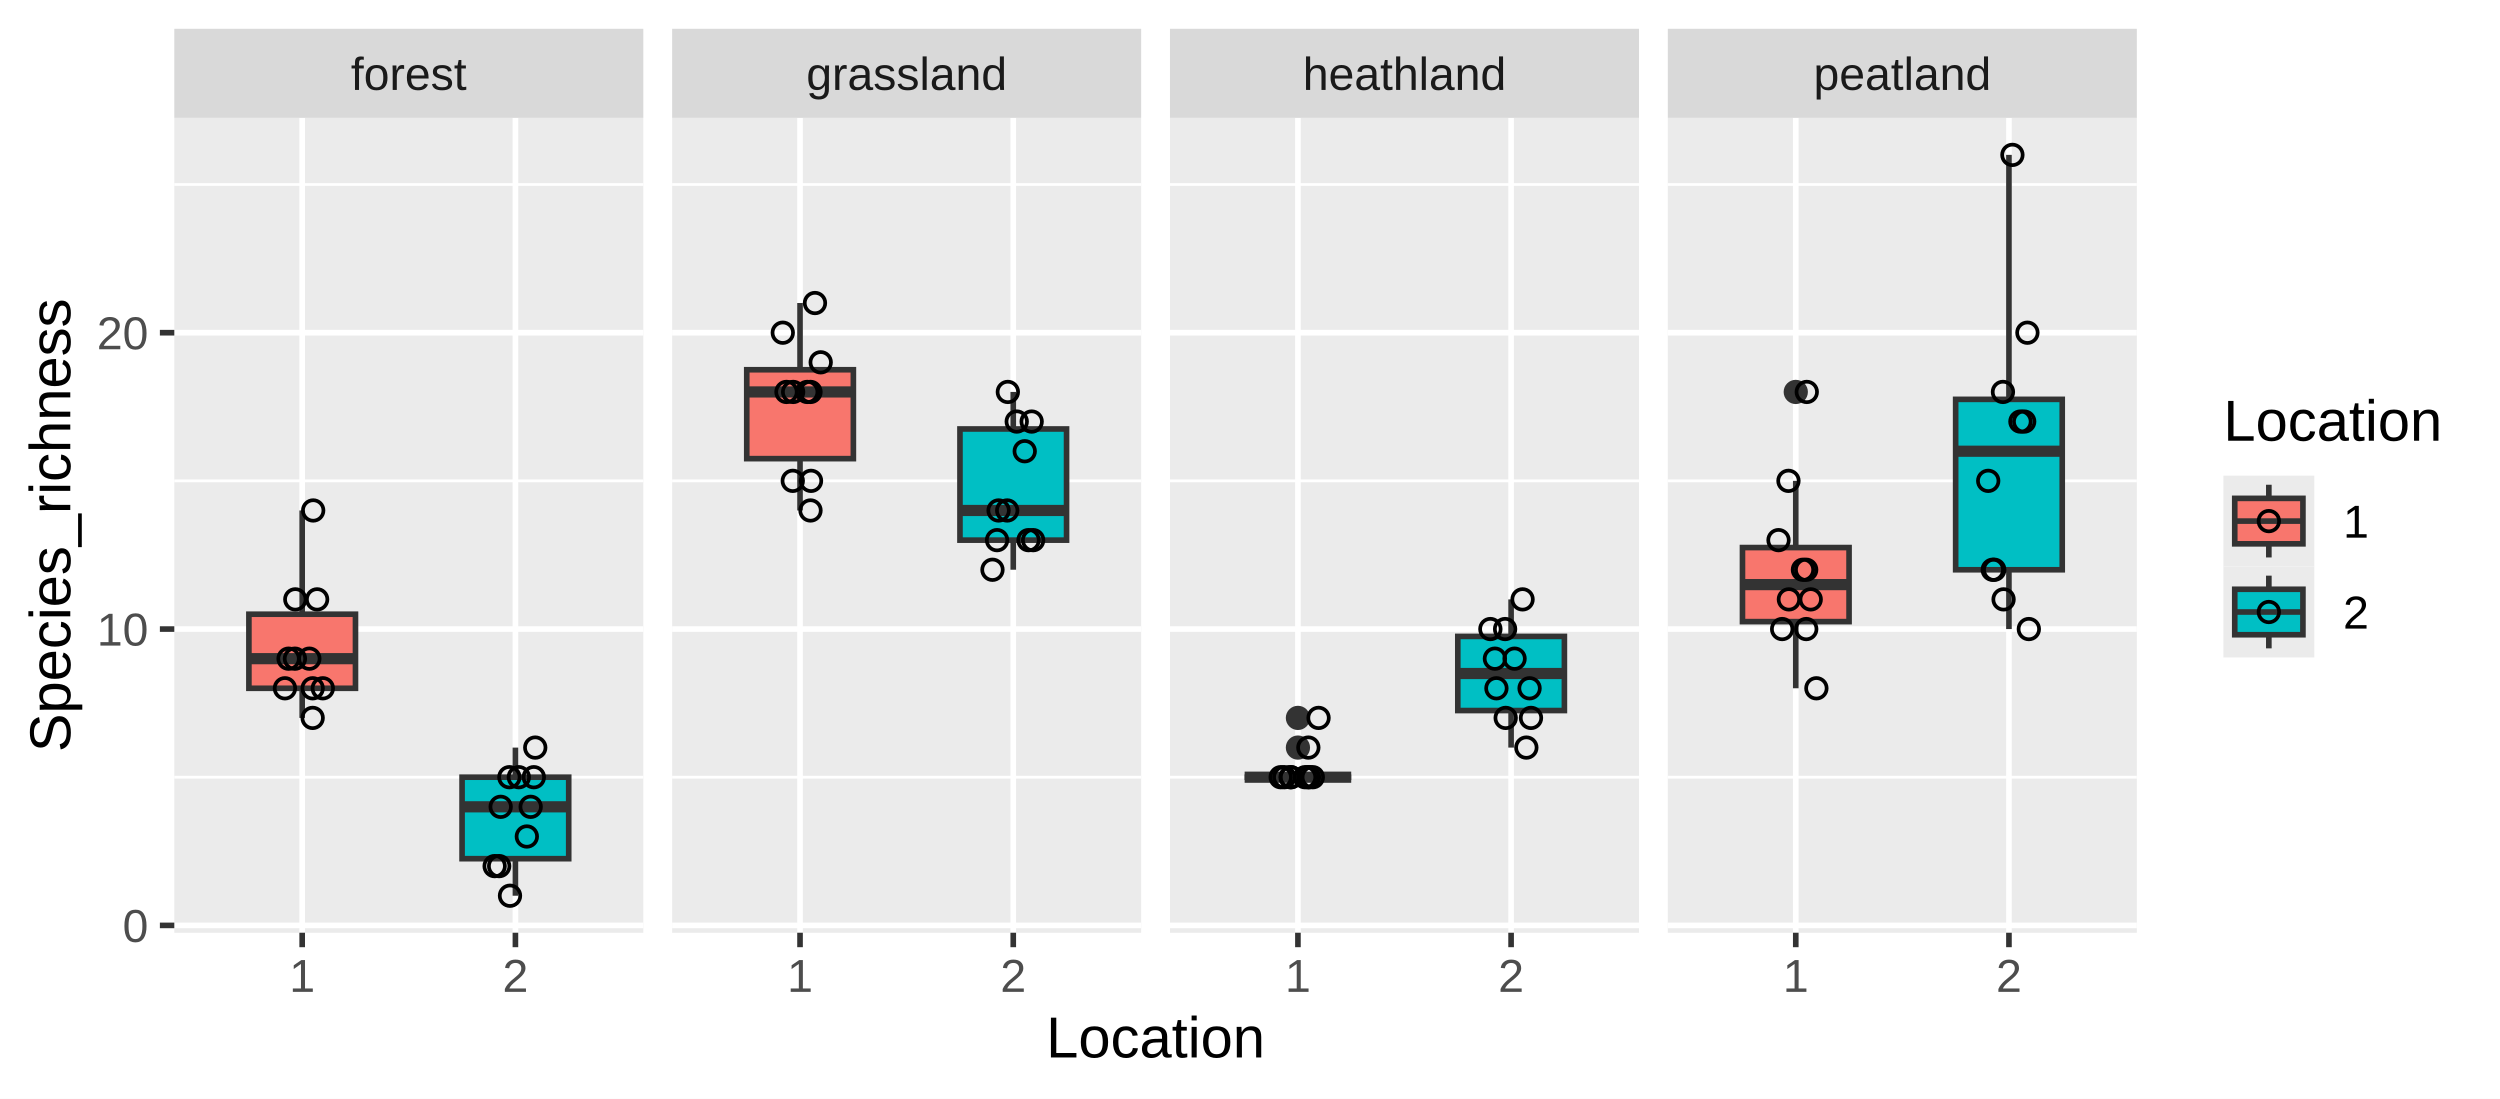
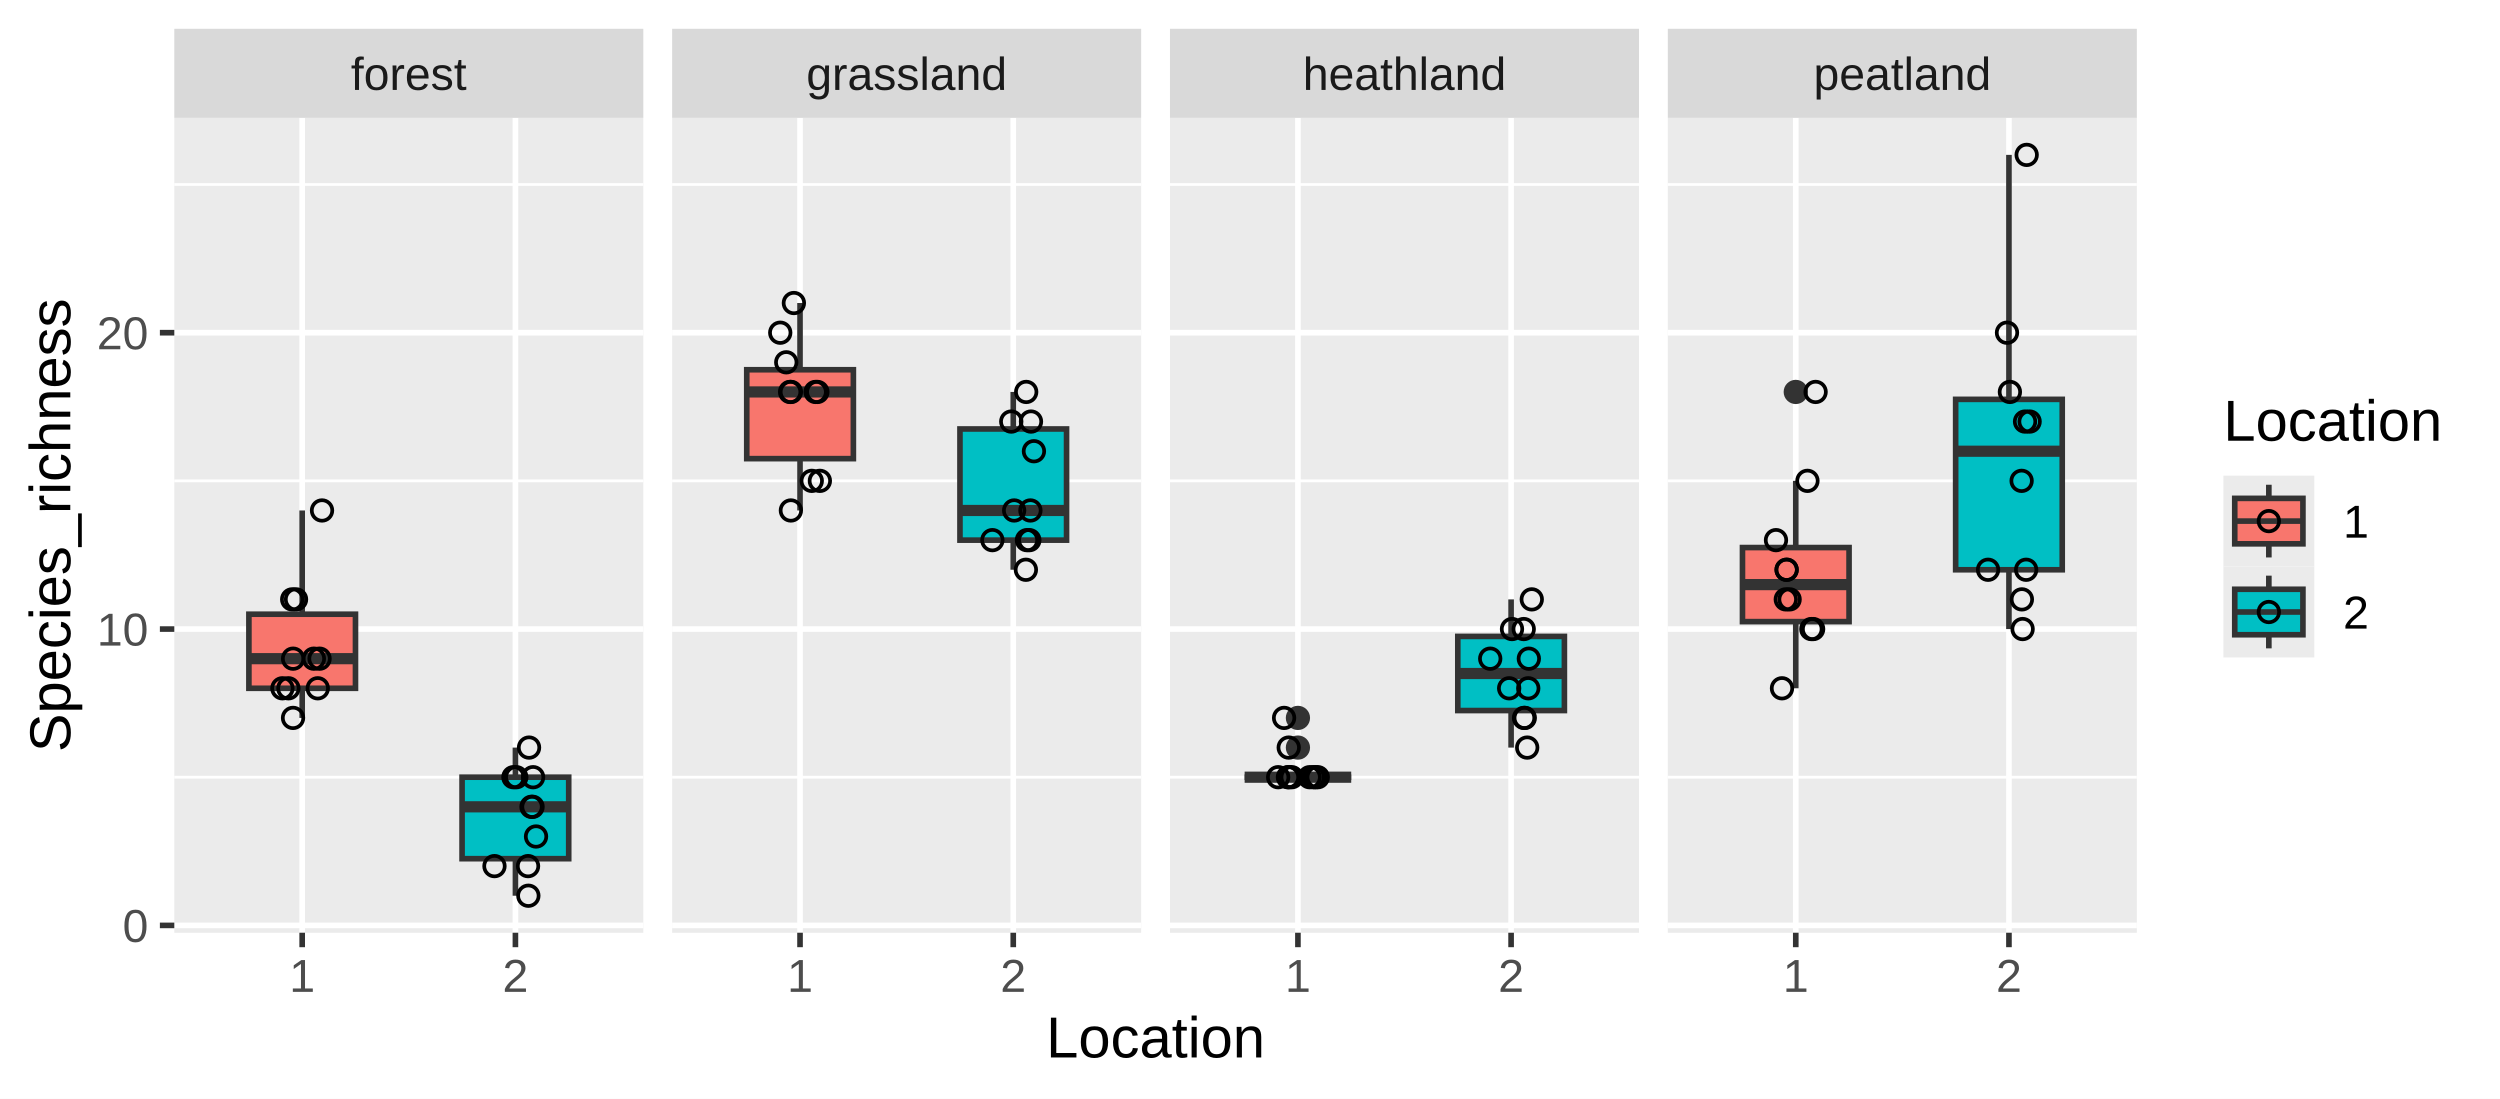
<svg xmlns="http://www.w3.org/2000/svg" width="475.20pt" height="208.80pt" viewBox="0 0 475.20 208.80">
  <g class="svglite">
    <defs>
      <style type="text/css">
    .svglite line, .svglite polyline, .svglite polygon, .svglite path, .svglite rect, .svglite circle {
      fill: none;
      stroke: #000000;
      stroke-linecap: round;
      stroke-linejoin: round;
      stroke-miterlimit: 10.00;
    }
    .svglite text {
      white-space: pre;
    }
    .svglite g.glyphgroup path {
      fill: inherit;
      stroke: none;
    }
  </style>
    </defs>
    <rect width="100%" height="100%" style="stroke: none; fill: #FFFFFF;" />
    <defs>
      <clipPath id="cpMC4wMHw0NzUuMjB8MC4wMHwyMDguODA=">
        <rect x="0.00" y="0.00" width="475.20" height="208.80" />
      </clipPath>
    </defs>
    <g clip-path="url(#cpMC4wMHw0NzUuMjB8MC4wMHwyMDguODA=)">
      <rect x="0" y="0.00" width="475.20" height="208.80" style="stroke-width: 1.07; stroke: #FFFFFF; fill: #FFFFFF;" />
    </g>
    <defs>
      <clipPath id="cpMzMuMTN8MTIyLjI4fDIyLjQwfDE3Ny4zMA==">
        <rect x="33.13" y="22.40" width="89.15" height="154.91" />
      </clipPath>
    </defs>
    <g clip-path="url(#cpMzMuMTN8MTIyLjI4fDIyLjQwfDE3Ny4zMA==)">
      <rect x="33.13" y="22.40" width="89.15" height="154.91" style="stroke-width: 1.07; stroke: none; fill: #EBEBEB;" />
      <polyline points="33.13,147.73 122.28,147.73 " style="stroke-width: 0.53; stroke: #FFFFFF; stroke-linecap: butt;" />
      <polyline points="33.13,91.40 122.28,91.40 " style="stroke-width: 0.53; stroke: #FFFFFF; stroke-linecap: butt;" />
      <polyline points="33.13,35.07 122.28,35.07 " style="stroke-width: 0.53; stroke: #FFFFFF; stroke-linecap: butt;" />
      <polyline points="33.13,175.90 122.28,175.90 " style="stroke-width: 1.07; stroke: #FFFFFF; stroke-linecap: butt;" />
      <polyline points="33.13,119.57 122.28,119.57 " style="stroke-width: 1.07; stroke: #FFFFFF; stroke-linecap: butt;" />
      <polyline points="33.13,63.24 122.28,63.24 " style="stroke-width: 1.07; stroke: #FFFFFF; stroke-linecap: butt;" />
      <polyline points="57.44,177.30 57.44,22.40 " style="stroke-width: 1.07; stroke: #FFFFFF; stroke-linecap: butt;" />
      <polyline points="97.97,177.30 97.97,22.40 " style="stroke-width: 1.07; stroke: #FFFFFF; stroke-linecap: butt;" />
      <line x1="57.44" y1="116.75" x2="57.44" y2="97.03" style="stroke-width: 1.07; stroke: #333333; stroke-linecap: butt;" />
      <line x1="57.44" y1="130.83" x2="57.44" y2="136.46" style="stroke-width: 1.07; stroke: #333333; stroke-linecap: butt;" />
      <polygon points="47.31,116.75 47.31,130.83 67.57,130.83 67.57,116.75 47.31,116.75 " style="stroke-width: 1.07; stroke: #333333; stroke-linecap: butt; stroke-linejoin: miter; fill: #F8766D;" />
      <line x1="47.31" y1="125.20" x2="67.57" y2="125.20" style="stroke-width: 2.13; stroke: #333333; stroke-linecap: butt; stroke-linejoin: miter;" />
      <line x1="97.97" y1="147.73" x2="97.97" y2="142.10" style="stroke-width: 1.07; stroke: #333333; stroke-linecap: butt;" />
      <line x1="97.97" y1="163.22" x2="97.97" y2="170.26" style="stroke-width: 1.07; stroke: #333333; stroke-linecap: butt;" />
      <polygon points="87.83,147.73 87.83,163.22 108.10,163.22 108.10,147.73 87.83,147.73 " style="stroke-width: 1.07; stroke: #333333; stroke-linecap: butt; stroke-linejoin: miter; fill: #00BFC4;" />
      <line x1="87.83" y1="153.36" x2="108.10" y2="153.36" style="stroke-width: 2.13; stroke: #333333; stroke-linecap: butt; stroke-linejoin: miter;" />
-       <circle cx="56.13" cy="113.93" r="1.95" style="stroke-width: 0.71;" />
-       <circle cx="54.85" cy="125.20" r="1.95" style="stroke-width: 0.71;" />
-       <circle cx="60.28" cy="113.93" r="1.95" style="stroke-width: 0.71;" />
-       <circle cx="59.53" cy="97.03" r="1.95" style="stroke-width: 0.71;" />
-       <circle cx="56.06" cy="125.20" r="1.95" style="stroke-width: 0.71;" />
-       <circle cx="61.36" cy="130.83" r="1.95" style="stroke-width: 0.71;" />
-       <circle cx="54.16" cy="130.83" r="1.95" style="stroke-width: 0.71;" />
-       <circle cx="58.80" cy="125.20" r="1.95" style="stroke-width: 0.71;" />
-       <circle cx="59.43" cy="136.46" r="1.95" style="stroke-width: 0.71;" />
-       <circle cx="59.43" cy="130.83" r="1.95" style="stroke-width: 0.71;" />
-       <circle cx="98.62" cy="147.73" r="1.95" style="stroke-width: 0.71;" />
-       <circle cx="96.82" cy="147.73" r="1.95" style="stroke-width: 0.71;" />
-       <circle cx="95.17" cy="153.36" r="1.95" style="stroke-width: 0.71;" />
-       <circle cx="101.47" cy="147.73" r="1.95" style="stroke-width: 0.71;" />
-       <circle cx="96.94" cy="170.26" r="1.95" style="stroke-width: 0.71;" />
-       <circle cx="100.14" cy="159.00" r="1.95" style="stroke-width: 0.71;" />
-       <circle cx="94.02" cy="164.63" r="1.95" style="stroke-width: 0.71;" />
-       <circle cx="94.88" cy="164.63" r="1.95" style="stroke-width: 0.71;" />
-       <circle cx="101.74" cy="142.10" r="1.95" style="stroke-width: 0.71;" />
-       <circle cx="100.87" cy="153.36" r="1.95" style="stroke-width: 0.71;" />
+       <circle cx="55.54" cy="113.93" r="1.95" style="stroke-width: 0.71;" />
+       <circle cx="60.74" cy="125.20" r="1.95" style="stroke-width: 0.71;" />
+       <circle cx="56.27" cy="113.93" r="1.95" style="stroke-width: 0.71;" />
+       <circle cx="61.21" cy="97.03" r="1.95" style="stroke-width: 0.71;" />
+       <circle cx="59.66" cy="125.20" r="1.95" style="stroke-width: 0.71;" />
+       <circle cx="54.82" cy="130.83" r="1.95" style="stroke-width: 0.71;" />
+       <circle cx="53.68" cy="130.83" r="1.95" style="stroke-width: 0.71;" />
+       <circle cx="55.71" cy="125.20" r="1.95" style="stroke-width: 0.71;" />
+       <circle cx="55.70" cy="136.46" r="1.95" style="stroke-width: 0.71;" />
+       <circle cx="60.40" cy="130.83" r="1.95" style="stroke-width: 0.71;" />
+       <circle cx="101.33" cy="147.73" r="1.95" style="stroke-width: 0.71;" />
+       <circle cx="98.14" cy="147.73" r="1.95" style="stroke-width: 0.71;" />
+       <circle cx="101.23" cy="153.36" r="1.95" style="stroke-width: 0.71;" />
+       <circle cx="97.59" cy="147.73" r="1.95" style="stroke-width: 0.71;" />
+       <circle cx="100.43" cy="170.26" r="1.95" style="stroke-width: 0.71;" />
+       <circle cx="101.89" cy="159.00" r="1.95" style="stroke-width: 0.71;" />
+       <circle cx="100.37" cy="164.63" r="1.95" style="stroke-width: 0.71;" />
+       <circle cx="93.99" cy="164.63" r="1.95" style="stroke-width: 0.71;" />
+       <circle cx="100.56" cy="142.10" r="1.95" style="stroke-width: 0.71;" />
+       <circle cx="101.03" cy="153.36" r="1.95" style="stroke-width: 0.71;" />
    </g>
    <g clip-path="url(#cpMC4wMHw0NzUuMjB8MC4wMHwyMDguODA=)">
</g>
    <defs>
      <clipPath id="cpMTI3Ljc2fDIxNi45MXwyMi40MHwxNzcuMzA=">
        <rect x="127.76" y="22.40" width="89.15" height="154.91" />
      </clipPath>
    </defs>
    <g clip-path="url(#cpMTI3Ljc2fDIxNi45MXwyMi40MHwxNzcuMzA=)">
      <rect x="127.76" y="22.40" width="89.15" height="154.91" style="stroke-width: 1.07; stroke: none; fill: #EBEBEB;" />
      <polyline points="127.76,147.73 216.91,147.73 " style="stroke-width: 0.53; stroke: #FFFFFF; stroke-linecap: butt;" />
      <polyline points="127.76,91.40 216.91,91.40 " style="stroke-width: 0.53; stroke: #FFFFFF; stroke-linecap: butt;" />
      <polyline points="127.76,35.07 216.91,35.07 " style="stroke-width: 0.53; stroke: #FFFFFF; stroke-linecap: butt;" />
      <polyline points="127.76,175.90 216.91,175.90 " style="stroke-width: 1.07; stroke: #FFFFFF; stroke-linecap: butt;" />
      <polyline points="127.76,119.57 216.91,119.57 " style="stroke-width: 1.07; stroke: #FFFFFF; stroke-linecap: butt;" />
      <polyline points="127.76,63.24 216.91,63.24 " style="stroke-width: 1.07; stroke: #FFFFFF; stroke-linecap: butt;" />
      <polyline points="152.07,177.30 152.07,22.40 " style="stroke-width: 1.07; stroke: #FFFFFF; stroke-linecap: butt;" />
      <polyline points="192.60,177.30 192.60,22.40 " style="stroke-width: 1.07; stroke: #FFFFFF; stroke-linecap: butt;" />
      <line x1="152.07" y1="70.28" x2="152.07" y2="57.60" style="stroke-width: 1.07; stroke: #333333; stroke-linecap: butt;" />
      <line x1="152.07" y1="87.18" x2="152.07" y2="97.03" style="stroke-width: 1.07; stroke: #333333; stroke-linecap: butt;" />
      <polygon points="141.94,70.28 141.94,87.18 162.21,87.18 162.21,70.28 141.94,70.28 " style="stroke-width: 1.07; stroke: #333333; stroke-linecap: butt; stroke-linejoin: miter; fill: #F8766D;" />
      <line x1="141.94" y1="74.50" x2="162.21" y2="74.50" style="stroke-width: 2.13; stroke: #333333; stroke-linecap: butt; stroke-linejoin: miter;" />
      <line x1="192.60" y1="81.54" x2="192.60" y2="74.50" style="stroke-width: 1.07; stroke: #333333; stroke-linecap: butt;" />
      <line x1="192.60" y1="102.67" x2="192.60" y2="108.30" style="stroke-width: 1.07; stroke: #333333; stroke-linecap: butt;" />
      <polygon points="182.47,81.54 182.47,102.67 202.73,102.67 202.73,81.54 182.47,81.54 " style="stroke-width: 1.07; stroke: #333333; stroke-linecap: butt; stroke-linejoin: miter; fill: #00BFC4;" />
      <line x1="182.47" y1="97.03" x2="202.73" y2="97.03" style="stroke-width: 2.13; stroke: #333333; stroke-linecap: butt; stroke-linejoin: miter;" />
-       <circle cx="150.76" cy="74.50" r="1.95" style="stroke-width: 0.71;" />
-       <circle cx="149.49" cy="74.50" r="1.95" style="stroke-width: 0.71;" />
-       <circle cx="154.91" cy="57.60" r="1.95" style="stroke-width: 0.71;" />
-       <circle cx="154.16" cy="91.40" r="1.95" style="stroke-width: 0.71;" />
-       <circle cx="150.69" cy="91.40" r="1.95" style="stroke-width: 0.71;" />
-       <circle cx="156.00" cy="68.87" r="1.95" style="stroke-width: 0.71;" />
-       <circle cx="148.79" cy="63.24" r="1.95" style="stroke-width: 0.71;" />
-       <circle cx="153.43" cy="74.50" r="1.95" style="stroke-width: 0.71;" />
-       <circle cx="154.06" cy="97.03" r="1.95" style="stroke-width: 0.71;" />
-       <circle cx="154.06" cy="74.50" r="1.95" style="stroke-width: 0.71;" />
-       <circle cx="193.26" cy="80.13" r="1.95" style="stroke-width: 0.71;" />
-       <circle cx="191.45" cy="97.03" r="1.95" style="stroke-width: 0.71;" />
-       <circle cx="189.81" cy="97.03" r="1.95" style="stroke-width: 0.71;" />
-       <circle cx="196.10" cy="80.13" r="1.95" style="stroke-width: 0.71;" />
-       <circle cx="191.57" cy="74.50" r="1.95" style="stroke-width: 0.71;" />
-       <circle cx="194.78" cy="85.77" r="1.95" style="stroke-width: 0.71;" />
-       <circle cx="188.65" cy="108.30" r="1.95" style="stroke-width: 0.71;" />
-       <circle cx="189.52" cy="102.67" r="1.95" style="stroke-width: 0.71;" />
-       <circle cx="196.38" cy="102.67" r="1.95" style="stroke-width: 0.71;" />
-       <circle cx="195.50" cy="102.67" r="1.95" style="stroke-width: 0.71;" />
+       <circle cx="150.18" cy="74.50" r="1.95" style="stroke-width: 0.71;" />
+       <circle cx="155.37" cy="74.50" r="1.95" style="stroke-width: 0.71;" />
+       <circle cx="150.90" cy="57.60" r="1.95" style="stroke-width: 0.71;" />
+       <circle cx="155.84" cy="91.40" r="1.95" style="stroke-width: 0.71;" />
+       <circle cx="154.30" cy="91.40" r="1.95" style="stroke-width: 0.71;" />
+       <circle cx="149.45" cy="68.87" r="1.95" style="stroke-width: 0.71;" />
+       <circle cx="148.31" cy="63.24" r="1.95" style="stroke-width: 0.71;" />
+       <circle cx="150.34" cy="74.50" r="1.95" style="stroke-width: 0.71;" />
+       <circle cx="150.33" cy="97.03" r="1.95" style="stroke-width: 0.71;" />
+       <circle cx="155.03" cy="74.50" r="1.95" style="stroke-width: 0.71;" />
+       <circle cx="195.97" cy="80.13" r="1.95" style="stroke-width: 0.71;" />
+       <circle cx="192.77" cy="97.03" r="1.95" style="stroke-width: 0.71;" />
+       <circle cx="195.86" cy="97.03" r="1.95" style="stroke-width: 0.71;" />
+       <circle cx="192.22" cy="80.13" r="1.95" style="stroke-width: 0.71;" />
+       <circle cx="195.06" cy="74.50" r="1.95" style="stroke-width: 0.71;" />
+       <circle cx="196.53" cy="85.77" r="1.95" style="stroke-width: 0.71;" />
+       <circle cx="195.00" cy="108.30" r="1.95" style="stroke-width: 0.71;" />
+       <circle cx="188.63" cy="102.67" r="1.95" style="stroke-width: 0.71;" />
+       <circle cx="195.20" cy="102.67" r="1.95" style="stroke-width: 0.71;" />
+       <circle cx="195.66" cy="102.67" r="1.95" style="stroke-width: 0.71;" />
    </g>
    <g clip-path="url(#cpMC4wMHw0NzUuMjB8MC4wMHwyMDguODA=)">
</g>
    <defs>
      <clipPath id="cpMjIyLjM5fDMxMS41NXwyMi40MHwxNzcuMzA=">
        <rect x="222.39" y="22.40" width="89.15" height="154.91" />
      </clipPath>
    </defs>
    <g clip-path="url(#cpMjIyLjM5fDMxMS41NXwyMi40MHwxNzcuMzA=)">
      <rect x="222.39" y="22.40" width="89.15" height="154.91" style="stroke-width: 1.07; stroke: none; fill: #EBEBEB;" />
      <polyline points="222.39,147.73 311.55,147.73 " style="stroke-width: 0.53; stroke: #FFFFFF; stroke-linecap: butt;" />
      <polyline points="222.39,91.40 311.55,91.40 " style="stroke-width: 0.53; stroke: #FFFFFF; stroke-linecap: butt;" />
      <polyline points="222.39,35.07 311.55,35.07 " style="stroke-width: 0.53; stroke: #FFFFFF; stroke-linecap: butt;" />
      <polyline points="222.39,175.90 311.55,175.90 " style="stroke-width: 1.07; stroke: #FFFFFF; stroke-linecap: butt;" />
      <polyline points="222.39,119.57 311.55,119.57 " style="stroke-width: 1.07; stroke: #FFFFFF; stroke-linecap: butt;" />
      <polyline points="222.39,63.24 311.55,63.24 " style="stroke-width: 1.07; stroke: #FFFFFF; stroke-linecap: butt;" />
      <polyline points="246.71,177.30 246.71,22.40 " style="stroke-width: 1.07; stroke: #FFFFFF; stroke-linecap: butt;" />
      <polyline points="287.23,177.30 287.23,22.40 " style="stroke-width: 1.07; stroke: #FFFFFF; stroke-linecap: butt;" />
      <circle cx="246.71" cy="136.46" r="1.95" style="stroke-width: 0.71; stroke: #333333; fill: #333333;" />
      <circle cx="246.71" cy="142.10" r="1.95" style="stroke-width: 0.71; stroke: #333333; fill: #333333;" />
      <line x1="246.71" y1="147.73" x2="246.71" y2="147.73" style="stroke-width: 1.07; stroke: #333333; stroke-linecap: butt;" />
      <line x1="246.71" y1="147.73" x2="246.71" y2="147.73" style="stroke-width: 1.07; stroke: #333333; stroke-linecap: butt;" />
      <polygon points="236.58,147.73 236.58,147.73 256.84,147.73 256.84,147.73 236.58,147.73 " style="stroke-width: 1.07; stroke: #333333; stroke-linecap: butt; stroke-linejoin: miter; fill: #F8766D;" />
      <line x1="236.58" y1="147.73" x2="256.84" y2="147.73" style="stroke-width: 2.13; stroke: #333333; stroke-linecap: butt; stroke-linejoin: miter;" />
      <line x1="287.23" y1="120.97" x2="287.23" y2="113.93" style="stroke-width: 1.07; stroke: #333333; stroke-linecap: butt;" />
      <line x1="287.23" y1="135.06" x2="287.23" y2="142.10" style="stroke-width: 1.07; stroke: #333333; stroke-linecap: butt;" />
      <polygon points="277.10,120.97 277.10,135.06 297.36,135.06 297.36,120.97 277.10,120.97 " style="stroke-width: 1.07; stroke: #333333; stroke-linecap: butt; stroke-linejoin: miter; fill: #00BFC4;" />
      <line x1="277.10" y1="128.02" x2="297.36" y2="128.02" style="stroke-width: 2.13; stroke: #333333; stroke-linecap: butt; stroke-linejoin: miter;" />
-       <circle cx="245.39" cy="147.73" r="1.95" style="stroke-width: 0.71;" />
-       <circle cx="244.12" cy="147.73" r="1.95" style="stroke-width: 0.71;" />
-       <circle cx="249.54" cy="147.73" r="1.95" style="stroke-width: 0.71;" />
-       <circle cx="248.80" cy="147.73" r="1.95" style="stroke-width: 0.71;" />
-       <circle cx="245.32" cy="147.73" r="1.95" style="stroke-width: 0.71;" />
-       <circle cx="250.63" cy="136.46" r="1.95" style="stroke-width: 0.71;" />
-       <circle cx="243.43" cy="147.73" r="1.95" style="stroke-width: 0.71;" />
-       <circle cx="248.06" cy="147.73" r="1.95" style="stroke-width: 0.71;" />
-       <circle cx="248.69" cy="142.10" r="1.95" style="stroke-width: 0.71;" />
-       <circle cx="248.70" cy="147.73" r="1.95" style="stroke-width: 0.71;" />
-       <circle cx="287.89" cy="125.20" r="1.95" style="stroke-width: 0.71;" />
-       <circle cx="286.09" cy="119.57" r="1.95" style="stroke-width: 0.71;" />
-       <circle cx="284.44" cy="130.83" r="1.95" style="stroke-width: 0.71;" />
-       <circle cx="290.74" cy="130.83" r="1.95" style="stroke-width: 0.71;" />
-       <circle cx="286.20" cy="136.46" r="1.95" style="stroke-width: 0.71;" />
-       <circle cx="289.41" cy="113.93" r="1.95" style="stroke-width: 0.71;" />
-       <circle cx="283.29" cy="119.57" r="1.95" style="stroke-width: 0.71;" />
-       <circle cx="284.15" cy="125.20" r="1.95" style="stroke-width: 0.71;" />
-       <circle cx="291.01" cy="136.46" r="1.95" style="stroke-width: 0.71;" />
-       <circle cx="290.13" cy="142.10" r="1.95" style="stroke-width: 0.71;" />
+       <circle cx="244.81" cy="147.73" r="1.95" style="stroke-width: 0.71;" />
+       <circle cx="250.01" cy="147.73" r="1.95" style="stroke-width: 0.71;" />
+       <circle cx="245.53" cy="147.73" r="1.95" style="stroke-width: 0.71;" />
+       <circle cx="250.48" cy="147.73" r="1.95" style="stroke-width: 0.71;" />
+       <circle cx="248.93" cy="147.73" r="1.95" style="stroke-width: 0.71;" />
+       <circle cx="244.08" cy="136.46" r="1.95" style="stroke-width: 0.71;" />
+       <circle cx="242.95" cy="147.73" r="1.95" style="stroke-width: 0.71;" />
+       <circle cx="244.97" cy="147.73" r="1.95" style="stroke-width: 0.71;" />
+       <circle cx="244.96" cy="142.10" r="1.95" style="stroke-width: 0.71;" />
+       <circle cx="249.66" cy="147.73" r="1.95" style="stroke-width: 0.71;" />
+       <circle cx="290.60" cy="125.20" r="1.95" style="stroke-width: 0.71;" />
+       <circle cx="287.40" cy="119.57" r="1.95" style="stroke-width: 0.71;" />
+       <circle cx="290.49" cy="130.83" r="1.95" style="stroke-width: 0.71;" />
+       <circle cx="286.86" cy="130.83" r="1.95" style="stroke-width: 0.71;" />
+       <circle cx="289.69" cy="136.46" r="1.95" style="stroke-width: 0.71;" />
+       <circle cx="291.16" cy="113.93" r="1.95" style="stroke-width: 0.71;" />
+       <circle cx="289.63" cy="119.57" r="1.95" style="stroke-width: 0.71;" />
+       <circle cx="283.26" cy="125.20" r="1.95" style="stroke-width: 0.71;" />
+       <circle cx="289.83" cy="136.46" r="1.95" style="stroke-width: 0.71;" />
+       <circle cx="290.29" cy="142.10" r="1.95" style="stroke-width: 0.71;" />
    </g>
    <g clip-path="url(#cpMC4wMHw0NzUuMjB8MC4wMHwyMDguODA=)">
</g>
    <defs>
      <clipPath id="cpMzE3LjAyfDQwNi4xOHwyMi40MHwxNzcuMzA=">
        <rect x="317.02" y="22.40" width="89.15" height="154.91" />
      </clipPath>
    </defs>
    <g clip-path="url(#cpMzE3LjAyfDQwNi4xOHwyMi40MHwxNzcuMzA=)">
      <rect x="317.02" y="22.40" width="89.15" height="154.91" style="stroke-width: 1.07; stroke: none; fill: #EBEBEB;" />
      <polyline points="317.02,147.73 406.18,147.73 " style="stroke-width: 0.53; stroke: #FFFFFF; stroke-linecap: butt;" />
      <polyline points="317.02,91.40 406.18,91.40 " style="stroke-width: 0.53; stroke: #FFFFFF; stroke-linecap: butt;" />
      <polyline points="317.02,35.07 406.18,35.07 " style="stroke-width: 0.53; stroke: #FFFFFF; stroke-linecap: butt;" />
      <polyline points="317.02,175.90 406.18,175.90 " style="stroke-width: 1.07; stroke: #FFFFFF; stroke-linecap: butt;" />
      <polyline points="317.02,119.57 406.18,119.57 " style="stroke-width: 1.07; stroke: #FFFFFF; stroke-linecap: butt;" />
      <polyline points="317.02,63.24 406.18,63.24 " style="stroke-width: 1.07; stroke: #FFFFFF; stroke-linecap: butt;" />
      <polyline points="341.34,177.30 341.34,22.40 " style="stroke-width: 1.07; stroke: #FFFFFF; stroke-linecap: butt;" />
      <polyline points="381.86,177.30 381.86,22.40 " style="stroke-width: 1.07; stroke: #FFFFFF; stroke-linecap: butt;" />
      <circle cx="341.34" cy="74.50" r="1.95" style="stroke-width: 0.71; stroke: #333333; fill: #333333;" />
      <line x1="341.34" y1="104.08" x2="341.34" y2="91.40" style="stroke-width: 1.07; stroke: #333333; stroke-linecap: butt;" />
      <line x1="341.34" y1="118.16" x2="341.34" y2="130.83" style="stroke-width: 1.07; stroke: #333333; stroke-linecap: butt;" />
      <polygon points="331.21,104.08 331.21,118.16 351.47,118.16 351.47,104.08 331.21,104.08 " style="stroke-width: 1.07; stroke: #333333; stroke-linecap: butt; stroke-linejoin: miter; fill: #F8766D;" />
      <line x1="331.21" y1="111.12" x2="351.47" y2="111.12" style="stroke-width: 2.13; stroke: #333333; stroke-linecap: butt; stroke-linejoin: miter;" />
      <line x1="381.86" y1="75.91" x2="381.86" y2="29.44" style="stroke-width: 1.07; stroke: #333333; stroke-linecap: butt;" />
      <line x1="381.86" y1="108.30" x2="381.86" y2="119.57" style="stroke-width: 1.07; stroke: #333333; stroke-linecap: butt;" />
      <polygon points="371.73,75.91 371.73,108.30 391.99,108.30 391.99,75.91 371.73,75.91 " style="stroke-width: 1.07; stroke: #333333; stroke-linecap: butt; stroke-linejoin: miter; fill: #00BFC4;" />
      <line x1="371.73" y1="85.77" x2="391.99" y2="85.77" style="stroke-width: 2.13; stroke: #333333; stroke-linecap: butt; stroke-linejoin: miter;" />
-       <circle cx="340.03" cy="113.93" r="1.95" style="stroke-width: 0.71;" />
-       <circle cx="338.75" cy="119.57" r="1.95" style="stroke-width: 0.71;" />
-       <circle cx="344.18" cy="113.93" r="1.95" style="stroke-width: 0.71;" />
-       <circle cx="343.43" cy="74.50" r="1.95" style="stroke-width: 0.71;" />
-       <circle cx="339.95" cy="91.40" r="1.95" style="stroke-width: 0.71;" />
-       <circle cx="345.26" cy="130.83" r="1.95" style="stroke-width: 0.71;" />
-       <circle cx="338.06" cy="102.67" r="1.95" style="stroke-width: 0.71;" />
-       <circle cx="342.70" cy="108.30" r="1.95" style="stroke-width: 0.71;" />
-       <circle cx="343.32" cy="108.30" r="1.95" style="stroke-width: 0.71;" />
-       <circle cx="343.33" cy="119.57" r="1.95" style="stroke-width: 0.71;" />
-       <circle cx="382.52" cy="29.44" r="1.95" style="stroke-width: 0.71;" />
-       <circle cx="380.72" cy="74.50" r="1.95" style="stroke-width: 0.71;" />
-       <circle cx="379.07" cy="108.30" r="1.95" style="stroke-width: 0.71;" />
-       <circle cx="385.37" cy="63.24" r="1.95" style="stroke-width: 0.71;" />
-       <circle cx="380.84" cy="113.93" r="1.95" style="stroke-width: 0.71;" />
-       <circle cx="384.04" cy="80.13" r="1.95" style="stroke-width: 0.71;" />
-       <circle cx="377.92" cy="91.40" r="1.95" style="stroke-width: 0.71;" />
-       <circle cx="378.78" cy="108.30" r="1.95" style="stroke-width: 0.71;" />
-       <circle cx="385.64" cy="119.57" r="1.95" style="stroke-width: 0.71;" />
-       <circle cx="384.76" cy="80.13" r="1.95" style="stroke-width: 0.71;" />
+       <circle cx="339.44" cy="113.93" r="1.95" style="stroke-width: 0.71;" />
+       <circle cx="344.64" cy="119.57" r="1.95" style="stroke-width: 0.71;" />
+       <circle cx="340.17" cy="113.93" r="1.95" style="stroke-width: 0.71;" />
+       <circle cx="345.11" cy="74.50" r="1.95" style="stroke-width: 0.71;" />
+       <circle cx="343.56" cy="91.40" r="1.95" style="stroke-width: 0.71;" />
+       <circle cx="338.72" cy="130.83" r="1.95" style="stroke-width: 0.71;" />
+       <circle cx="337.58" cy="102.67" r="1.95" style="stroke-width: 0.71;" />
+       <circle cx="339.60" cy="108.30" r="1.95" style="stroke-width: 0.71;" />
+       <circle cx="339.60" cy="108.30" r="1.95" style="stroke-width: 0.71;" />
+       <circle cx="344.30" cy="119.57" r="1.95" style="stroke-width: 0.71;" />
+       <circle cx="385.23" cy="29.44" r="1.95" style="stroke-width: 0.71;" />
+       <circle cx="382.04" cy="74.50" r="1.95" style="stroke-width: 0.71;" />
+       <circle cx="385.13" cy="108.30" r="1.95" style="stroke-width: 0.71;" />
+       <circle cx="381.49" cy="63.24" r="1.95" style="stroke-width: 0.71;" />
+       <circle cx="384.32" cy="113.93" r="1.95" style="stroke-width: 0.71;" />
+       <circle cx="385.79" cy="80.13" r="1.95" style="stroke-width: 0.71;" />
+       <circle cx="384.27" cy="91.40" r="1.95" style="stroke-width: 0.71;" />
+       <circle cx="377.89" cy="108.30" r="1.95" style="stroke-width: 0.71;" />
+       <circle cx="384.46" cy="119.57" r="1.95" style="stroke-width: 0.71;" />
+       <circle cx="384.92" cy="80.13" r="1.95" style="stroke-width: 0.71;" />
    </g>
    <g clip-path="url(#cpMC4wMHw0NzUuMjB8MC4wMHwyMDguODA=)">
</g>
    <defs>
      <clipPath id="cpMzMuMTN8MTIyLjI4fDUuNDh8MjIuNDA=">
        <rect x="33.13" y="5.48" width="89.15" height="16.92" />
      </clipPath>
    </defs>
    <g clip-path="url(#cpMzMuMTN8MTIyLjI4fDUuNDh8MjIuNDA=)">
      <rect x="33.13" y="5.48" width="89.15" height="16.92" style="stroke-width: 1.07; stroke: none; fill: #D9D9D9;" />
      <text x="77.70" y="17.09" text-anchor="middle" style="font-size: 8.80px;fill: #1A1A1A; font-family: &quot;Arial&quot;;" textLength="21.98px" lengthAdjust="spacingAndGlyphs">forest</text>
    </g>
    <g clip-path="url(#cpMC4wMHw0NzUuMjB8MC4wMHwyMDguODA=)">
</g>
    <defs>
      <clipPath id="cpMTI3Ljc2fDIxNi45MXw1LjQ4fDIyLjQw">
        <rect x="127.76" y="5.48" width="89.15" height="16.92" />
      </clipPath>
    </defs>
    <g clip-path="url(#cpMTI3Ljc2fDIxNi45MXw1LjQ4fDIyLjQw)">
      <rect x="127.76" y="5.48" width="89.15" height="16.92" style="stroke-width: 1.07; stroke: none; fill: #D9D9D9;" />
      <text x="172.34" y="17.09" text-anchor="middle" style="font-size: 8.80px;fill: #1A1A1A; font-family: &quot;Arial&quot;;" textLength="38.14px" lengthAdjust="spacingAndGlyphs">grassland</text>
    </g>
    <g clip-path="url(#cpMC4wMHw0NzUuMjB8MC4wMHwyMDguODA=)">
</g>
    <defs>
      <clipPath id="cpMjIyLjM5fDMxMS41NXw1LjQ4fDIyLjQw">
        <rect x="222.39" y="5.48" width="89.15" height="16.92" />
      </clipPath>
    </defs>
    <g clip-path="url(#cpMjIyLjM5fDMxMS41NXw1LjQ4fDIyLjQw)">
      <rect x="222.39" y="5.48" width="89.15" height="16.92" style="stroke-width: 1.07; stroke: none; fill: #D9D9D9;" />
      <text x="266.97" y="17.09" text-anchor="middle" style="font-size: 8.80px;fill: #1A1A1A; font-family: &quot;Arial&quot;;" textLength="38.62px" lengthAdjust="spacingAndGlyphs">heathland</text>
    </g>
    <g clip-path="url(#cpMC4wMHw0NzUuMjB8MC4wMHwyMDguODA=)">
</g>
    <defs>
      <clipPath id="cpMzE3LjAyfDQwNi4xOHw1LjQ4fDIyLjQw">
        <rect x="317.02" y="5.48" width="89.15" height="16.92" />
      </clipPath>
    </defs>
    <g clip-path="url(#cpMzE3LjAyfDQwNi4xOHw1LjQ4fDIyLjQw)">
      <rect x="317.02" y="5.48" width="89.15" height="16.92" style="stroke-width: 1.07; stroke: none; fill: #D9D9D9;" />
      <text x="361.60" y="17.09" text-anchor="middle" style="font-size: 8.80px;fill: #1A1A1A; font-family: &quot;Arial&quot;;" textLength="33.73px" lengthAdjust="spacingAndGlyphs">peatland</text>
    </g>
    <g clip-path="url(#cpMC4wMHw0NzUuMjB8MC4wMHwyMDguODA=)">
      <polyline points="57.44,180.04 57.44,177.30 " style="stroke-width: 1.07; stroke: #333333; stroke-linecap: butt;" />
      <polyline points="97.97,180.04 97.97,177.30 " style="stroke-width: 1.07; stroke: #333333; stroke-linecap: butt;" />
      <text x="57.44" y="188.54" text-anchor="middle" style="font-size: 8.80px;fill: #4D4D4D; font-family: &quot;Arial&quot;;" textLength="4.89px" lengthAdjust="spacingAndGlyphs">1</text>
      <text x="97.97" y="188.54" text-anchor="middle" style="font-size: 8.80px;fill: #4D4D4D; font-family: &quot;Arial&quot;;" textLength="4.89px" lengthAdjust="spacingAndGlyphs">2</text>
      <polyline points="152.07,180.04 152.07,177.30 " style="stroke-width: 1.07; stroke: #333333; stroke-linecap: butt;" />
      <polyline points="192.60,180.04 192.60,177.30 " style="stroke-width: 1.07; stroke: #333333; stroke-linecap: butt;" />
      <text x="152.07" y="188.54" text-anchor="middle" style="font-size: 8.80px;fill: #4D4D4D; font-family: &quot;Arial&quot;;" textLength="4.89px" lengthAdjust="spacingAndGlyphs">1</text>
      <text x="192.60" y="188.54" text-anchor="middle" style="font-size: 8.80px;fill: #4D4D4D; font-family: &quot;Arial&quot;;" textLength="4.89px" lengthAdjust="spacingAndGlyphs">2</text>
      <polyline points="246.71,180.04 246.71,177.30 " style="stroke-width: 1.07; stroke: #333333; stroke-linecap: butt;" />
      <polyline points="287.23,180.04 287.23,177.30 " style="stroke-width: 1.07; stroke: #333333; stroke-linecap: butt;" />
      <text x="246.71" y="188.54" text-anchor="middle" style="font-size: 8.80px;fill: #4D4D4D; font-family: &quot;Arial&quot;;" textLength="4.89px" lengthAdjust="spacingAndGlyphs">1</text>
      <text x="287.23" y="188.54" text-anchor="middle" style="font-size: 8.80px;fill: #4D4D4D; font-family: &quot;Arial&quot;;" textLength="4.89px" lengthAdjust="spacingAndGlyphs">2</text>
      <polyline points="341.34,180.04 341.34,177.30 " style="stroke-width: 1.07; stroke: #333333; stroke-linecap: butt;" />
      <polyline points="381.86,180.04 381.86,177.30 " style="stroke-width: 1.07; stroke: #333333; stroke-linecap: butt;" />
      <text x="341.34" y="188.54" text-anchor="middle" style="font-size: 8.80px;fill: #4D4D4D; font-family: &quot;Arial&quot;;" textLength="4.89px" lengthAdjust="spacingAndGlyphs">1</text>
      <text x="381.86" y="188.54" text-anchor="middle" style="font-size: 8.80px;fill: #4D4D4D; font-family: &quot;Arial&quot;;" textLength="4.89px" lengthAdjust="spacingAndGlyphs">2</text>
      <text x="28.20" y="179.05" text-anchor="end" style="font-size: 8.80px;fill: #4D4D4D; font-family: &quot;Arial&quot;;" textLength="4.89px" lengthAdjust="spacingAndGlyphs">0</text>
      <text x="28.20" y="122.72" text-anchor="end" style="font-size: 8.80px;fill: #4D4D4D; font-family: &quot;Arial&quot;;" textLength="9.78px" lengthAdjust="spacingAndGlyphs">10</text>
      <text x="28.20" y="66.39" text-anchor="end" style="font-size: 8.80px;fill: #4D4D4D; font-family: &quot;Arial&quot;;" textLength="9.78px" lengthAdjust="spacingAndGlyphs">20</text>
      <polyline points="30.39,175.90 33.13,175.90 " style="stroke-width: 1.07; stroke: #333333; stroke-linecap: butt;" />
      <polyline points="30.39,119.57 33.13,119.57 " style="stroke-width: 1.07; stroke: #333333; stroke-linecap: butt;" />
      <polyline points="30.39,63.24 33.13,63.24 " style="stroke-width: 1.07; stroke: #333333; stroke-linecap: butt;" />
      <text x="219.65" y="201.00" text-anchor="middle" style="font-size: 11.00px; font-family: &quot;Arial&quot;;" textLength="41.62px" lengthAdjust="spacingAndGlyphs">Location</text>
      <text transform="translate(13.36,99.85) rotate(-90)" text-anchor="middle" style="font-size: 11.00px; font-family: &quot;Arial&quot;;" textLength="86.25px" lengthAdjust="spacingAndGlyphs">Species_richness</text>
      <rect x="417.14" y="69.25" width="52.58" height="61.19" style="stroke-width: 1.07; stroke: none; fill: #FFFFFF;" />
      <text x="422.62" y="83.77" style="font-size: 11.00px; font-family: &quot;Arial&quot;;" textLength="41.62px" lengthAdjust="spacingAndGlyphs">Location</text>
      <rect x="422.62" y="90.41" width="17.28" height="17.28" style="stroke-width: 1.07; stroke: none; fill: #EBEBEB;" />
      <polyline points="431.26,105.96 431.26,103.37 " style="stroke-width: 1.07; stroke: #333333; stroke-linecap: butt; stroke-linejoin: miter;" />
      <polyline points="431.26,94.73 431.26,92.14 " style="stroke-width: 1.07; stroke: #333333; stroke-linecap: butt; stroke-linejoin: miter;" />
      <rect x="424.78" y="94.73" width="12.96" height="8.64" style="stroke-width: 1.07; stroke: #333333; stroke-linecap: butt; stroke-linejoin: miter; fill: #F8766D;" />
      <polyline points="424.78,99.05 437.74,99.05 " style="stroke-width: 1.07; stroke: #333333; stroke-linecap: butt; stroke-linejoin: miter;" />
      <polyline points="431.26,105.96 431.26,105.96 " style="stroke-width: 1.07; stroke: #333333; stroke-linecap: butt; stroke-linejoin: miter;" />
      <polyline points="431.26,92.14 431.26,92.14 " style="stroke-width: 1.07; stroke: #333333; stroke-linecap: butt; stroke-linejoin: miter;" />
      <circle cx="431.26" cy="99.05" r="1.95" style="stroke-width: 0.71;" />
      <rect x="422.62" y="107.69" width="17.28" height="17.28" style="stroke-width: 1.07; stroke: none; fill: #EBEBEB;" />
      <polyline points="431.26,123.24 431.26,120.65 " style="stroke-width: 1.07; stroke: #333333; stroke-linecap: butt; stroke-linejoin: miter;" />
      <polyline points="431.26,112.01 431.26,109.42 " style="stroke-width: 1.07; stroke: #333333; stroke-linecap: butt; stroke-linejoin: miter;" />
      <rect x="424.78" y="112.01" width="12.96" height="8.64" style="stroke-width: 1.07; stroke: #333333; stroke-linecap: butt; stroke-linejoin: miter; fill: #00BFC4;" />
      <polyline points="424.78,116.33 437.74,116.33 " style="stroke-width: 1.07; stroke: #333333; stroke-linecap: butt; stroke-linejoin: miter;" />
      <polyline points="431.26,123.24 431.26,123.24 " style="stroke-width: 1.07; stroke: #333333; stroke-linecap: butt; stroke-linejoin: miter;" />
      <polyline points="431.26,109.42 431.26,109.42 " style="stroke-width: 1.07; stroke: #333333; stroke-linecap: butt; stroke-linejoin: miter;" />
      <circle cx="431.26" cy="116.33" r="1.95" style="stroke-width: 0.71;" />
      <text x="445.38" y="102.20" style="font-size: 8.80px; font-family: &quot;Arial&quot;;" textLength="4.89px" lengthAdjust="spacingAndGlyphs">1</text>
      <text x="445.38" y="119.48" style="font-size: 8.80px; font-family: &quot;Arial&quot;;" textLength="4.89px" lengthAdjust="spacingAndGlyphs">2</text>
    </g>
  </g>
</svg>
